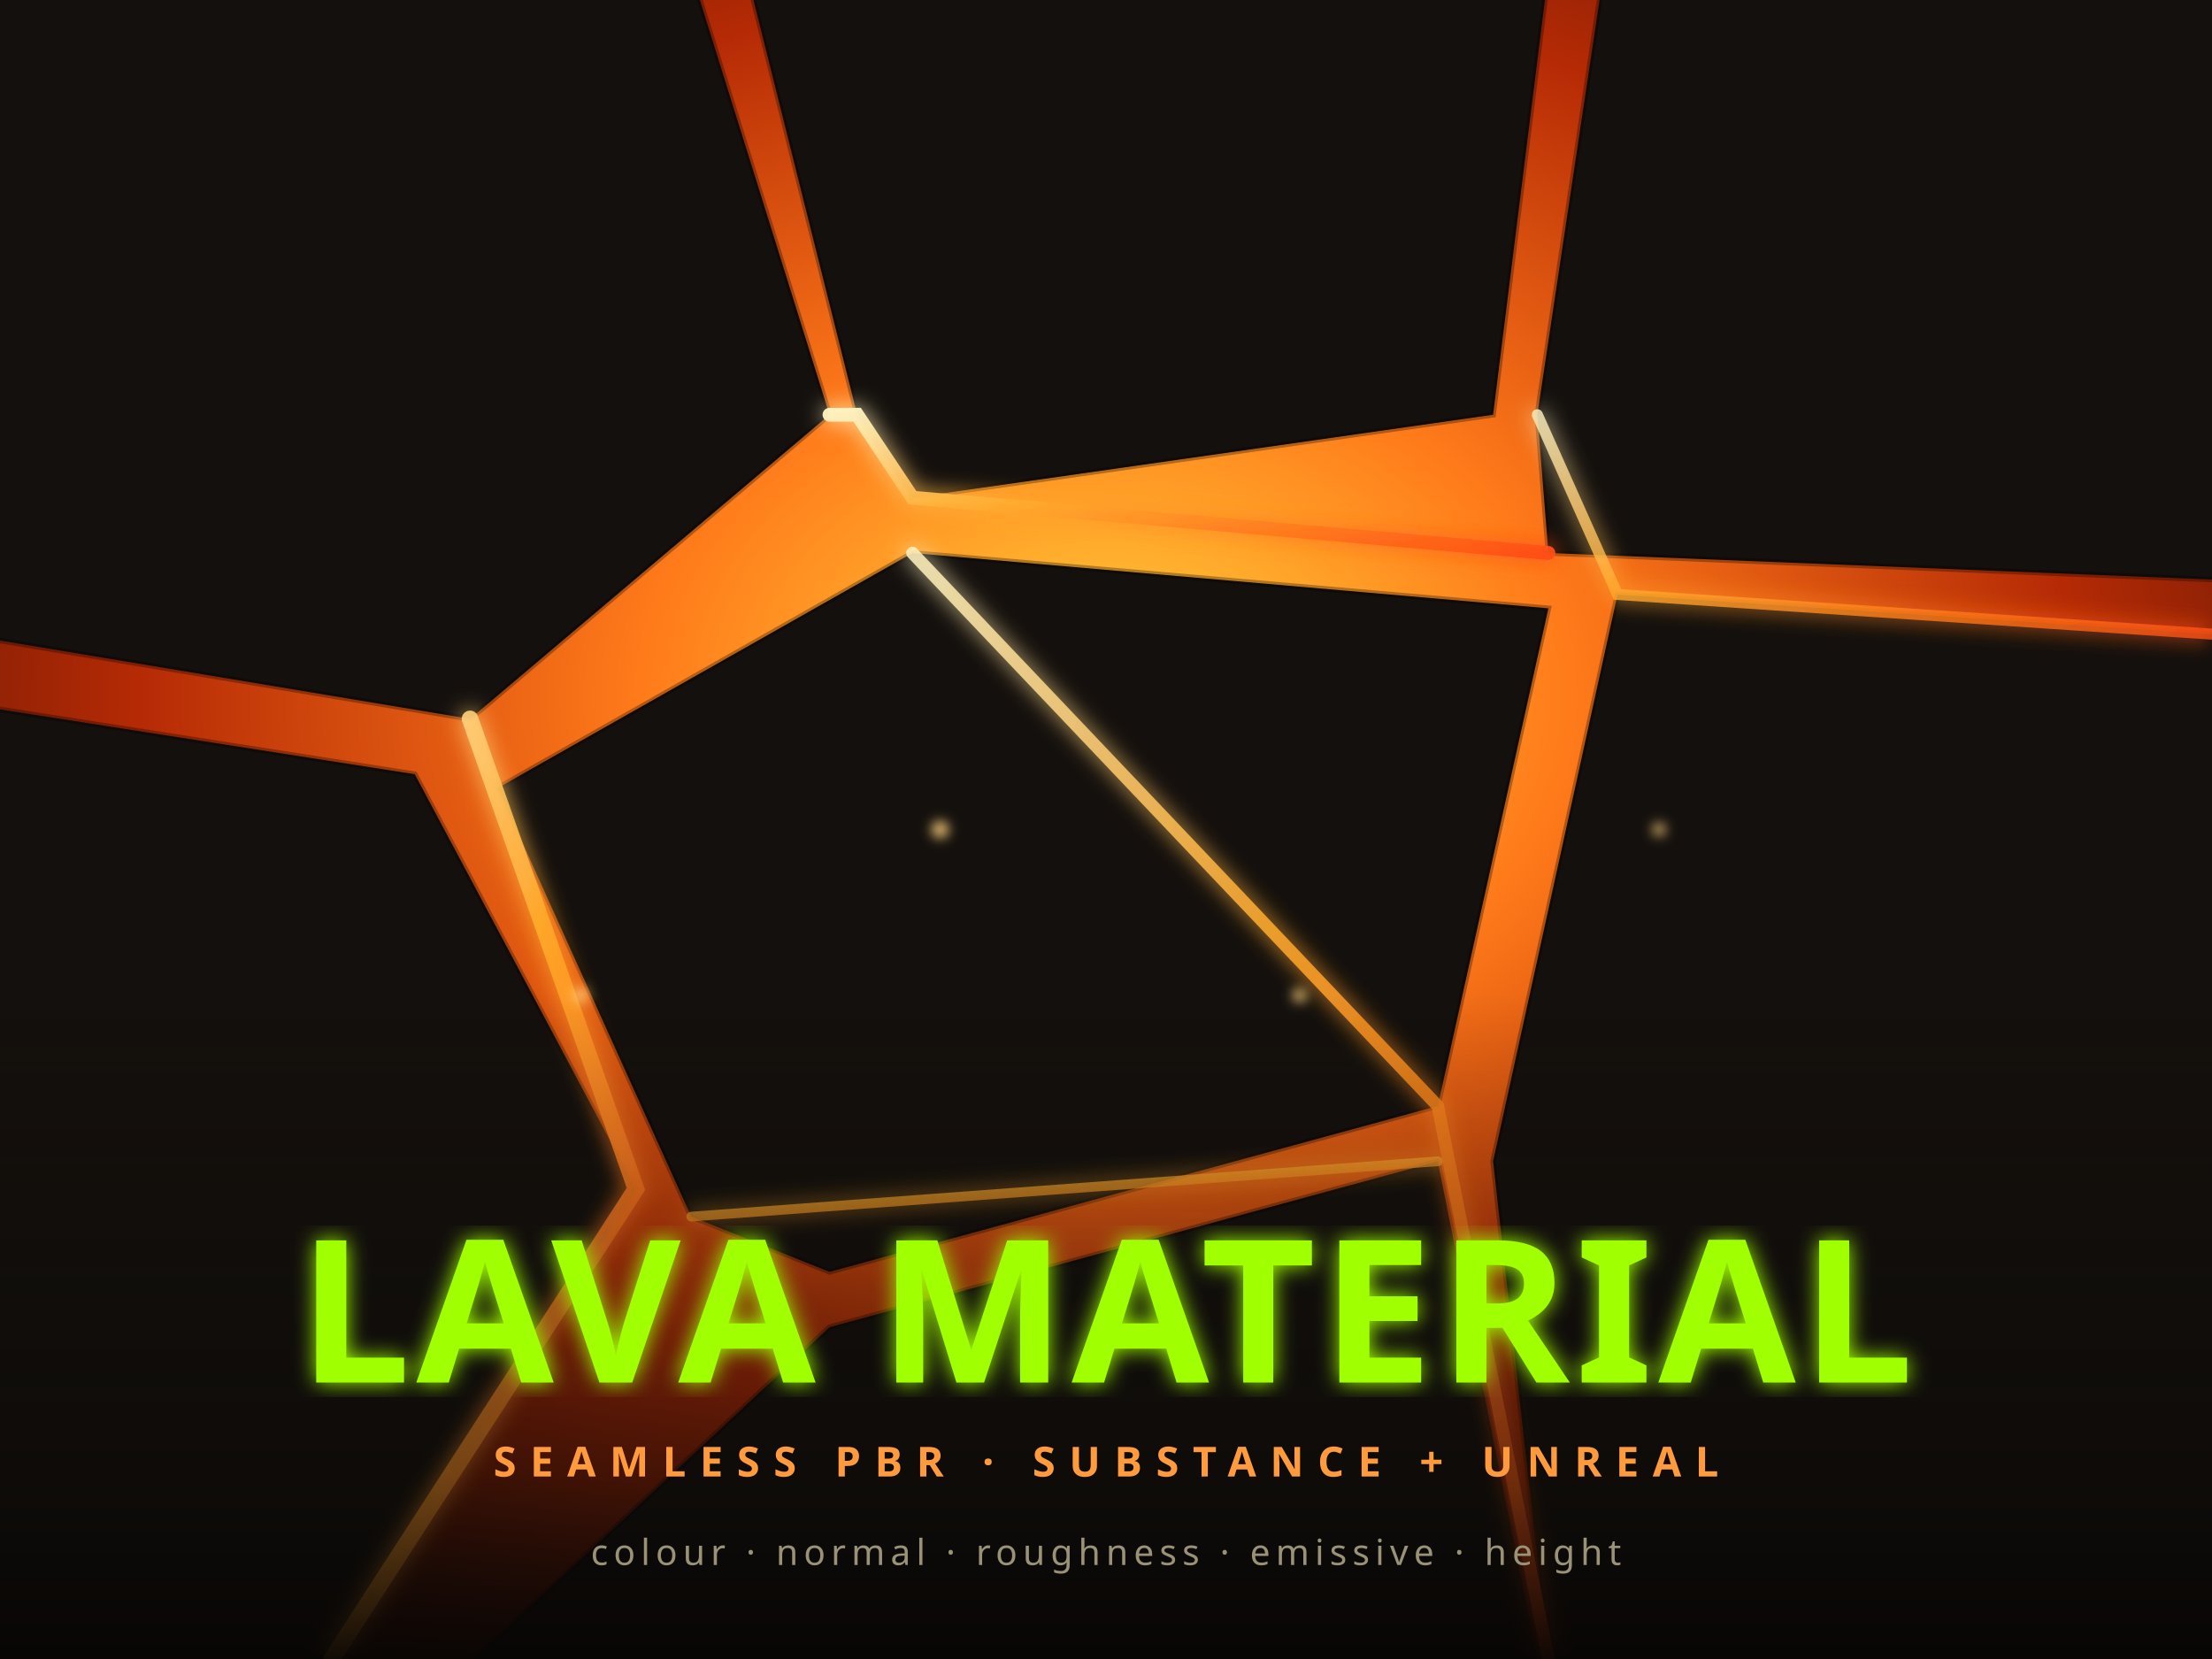
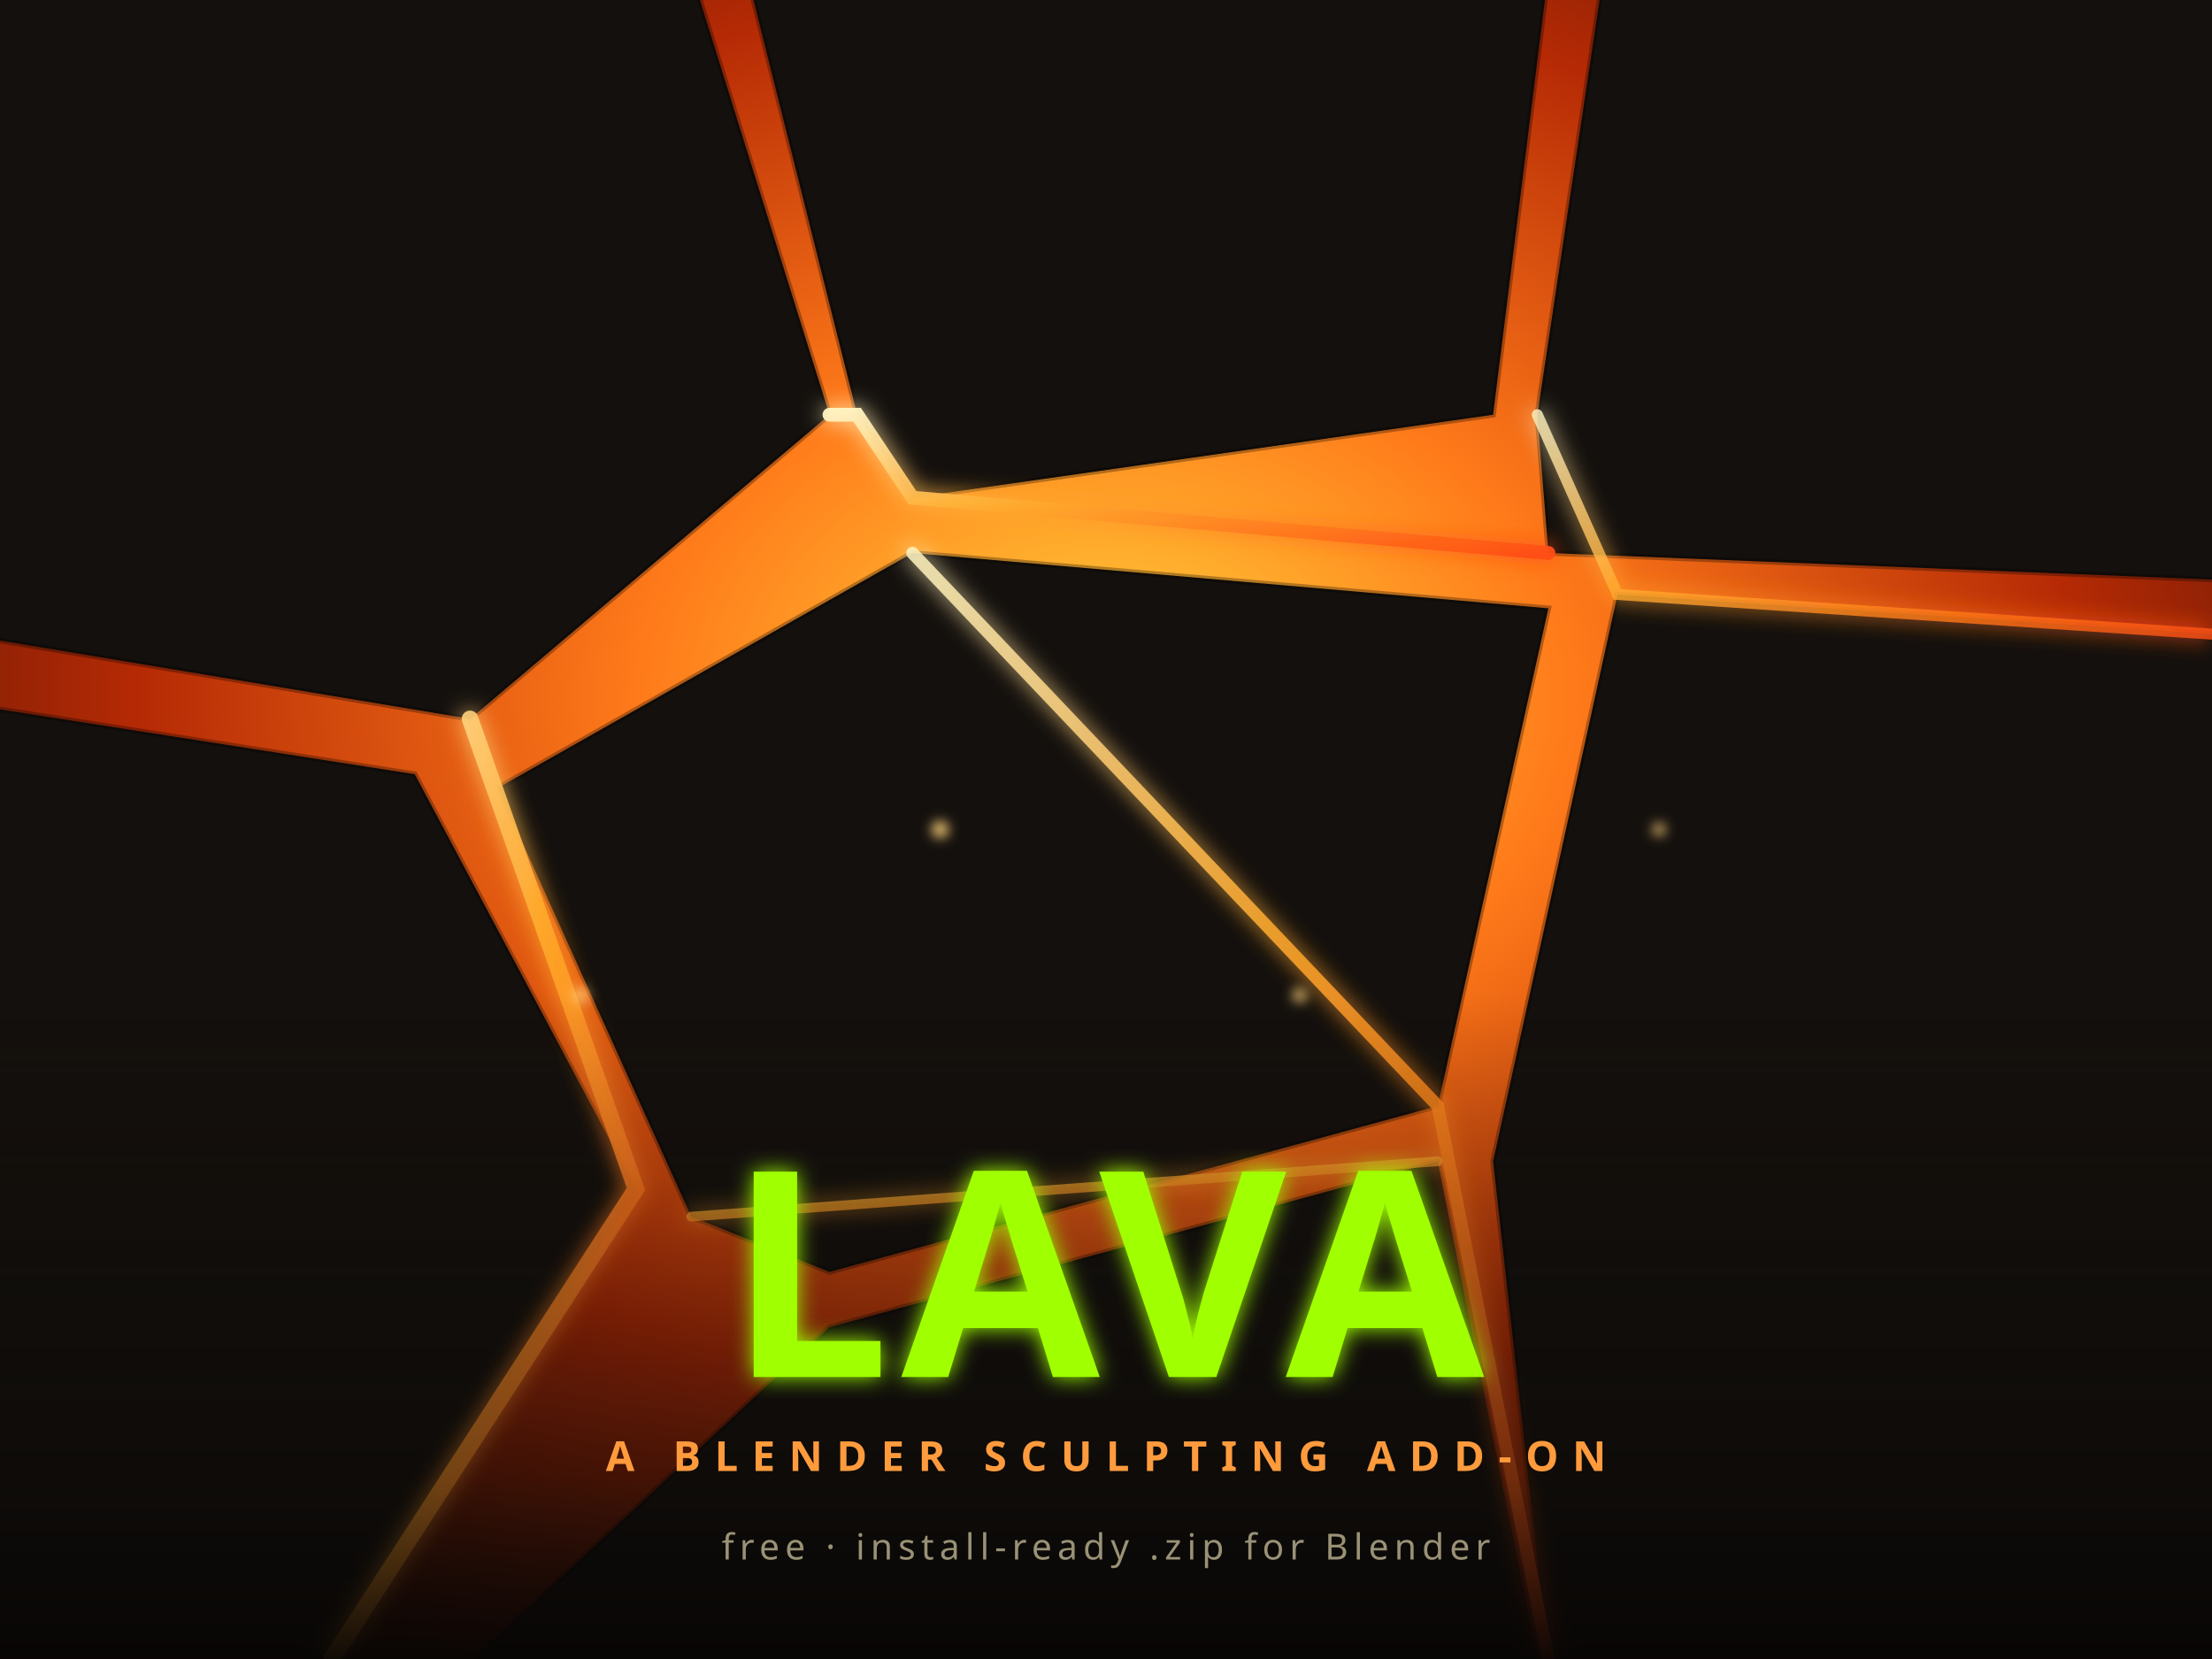
- <svg xmlns="http://www.w3.org/2000/svg" viewBox="0 0 800 600" width="800" height="600" role="img" aria-label="Lava Material">
+ <svg xmlns="http://www.w3.org/2000/svg" viewBox="0 0 800 600" width="800" height="600" role="img" aria-label="Lava — Blender sculpting add-on">
  <defs>
    <radialGradient id="heat" cx="50%" cy="42%" r="70%">
      <stop offset="0%" stop-color="#ffd23a" />
      <stop offset="30%" stop-color="#ff7a1a" />
      <stop offset="62%" stop-color="#b52a05" />
      <stop offset="100%" stop-color="#2a0b04" />
    </radialGradient>
    <linearGradient id="vein" x1="0" y1="0" x2="1" y2="1">
      <stop offset="0%" stop-color="#fff4c2" />
      <stop offset="45%" stop-color="#ffab2e" />
      <stop offset="100%" stop-color="#ff4d12" />
    </linearGradient>
    <linearGradient id="fade" x1="0" y1="0" x2="0" y2="1">
      <stop offset="0%" stop-color="#0a0806" stop-opacity="0" />
      <stop offset="72%" stop-color="#0a0806" stop-opacity=".55" />
      <stop offset="100%" stop-color="#070504" stop-opacity=".96" />
    </linearGradient>
    <filter id="glow">
      <feGaussianBlur stdDeviation="4" result="b" />
      <feMerge>
        <feMergeNode in="b" />
        <feMergeNode in="SourceGraphic" />
      </feMerge>
    </filter>
    <filter id="soft">
      <feGaussianBlur stdDeviation="2.2" />
    </filter>
  </defs>
  <rect width="800" height="600" fill="url(#heat)" />
  <g fill="#14100d" stroke="#000" stroke-opacity=".3" stroke-width="2">
    <path d="M-10 -10 L250 -10 L300 150 L170 260 L-10 230 Z" />
    <path d="M270 -10 L560 -10 L540 150 L330 180 L310 150 Z" />
    <path d="M580 -10 L810 -10 L810 210 L560 200 L556 150 Z" />
    <path d="M-10 255 L150 280 L230 430 L120 600 L-10 600 Z" />
    <path d="M180 285 L330 200 L560 220 L520 400 L300 460 L250 440 Z" />
    <path d="M585 215 L810 230 L810 600 L560 600 L540 420 Z" />
    <path d="M150 620 L300 480 L520 420 L560 620 Z" />
  </g>
  <g stroke="url(#vein)" fill="none" stroke-linecap="round" filter="url(#glow)">
    <path d="M300 150 L310 150 L330 180 L560 200" stroke-width="5" opacity=".95" />
    <path d="M170 260 L230 430 L120 600" stroke-width="6" opacity=".9" />
    <path d="M330 200 L520 400 L560 600" stroke-width="4.5" opacity=".85" />
    <path d="M556 150 L585 215 L810 230" stroke-width="4" opacity=".8" />
    <path d="M250 440 L520 420" stroke-width="3.5" opacity=".7" />
  </g>
  <g fill="#ffd27a" filter="url(#soft)">
    <circle cx="340" cy="300" r="3" />
    <circle cx="470" cy="360" r="2.4" />
    <circle cx="210" cy="360" r="2.6" />
    <circle cx="600" cy="300" r="2.2" />
  </g>
  <rect y="360" width="800" height="240" fill="url(#fade)" />
  <g text-anchor="middle" font-family="'Arial Black',Impact,sans-serif">
-     <text x="400" y="500" font-size="72" font-weight="900" letter-spacing="2" fill="#a0ff00" filter="url(#glow)">LAVA MATERIAL</text>
-     <text x="400" y="534" font-size="15" font-weight="700" letter-spacing="5" fill="#ff9b3d">SEAMLESS PBR · SUBSTANCE + UNREAL</text>
-     <text x="400" y="566" font-size="13" letter-spacing="2" fill="#9a9276">colour · normal · roughness · emissive · height</text>
+     <text x="400" y="498" font-size="104" font-weight="900" letter-spacing="4" fill="#a0ff00" filter="url(#glow)">LAVA</text>
+     <text x="400" y="532" font-size="15" font-weight="700" letter-spacing="5" fill="#ff9b3d">A BLENDER SCULPTING ADD-ON</text>
+     <text x="400" y="564" font-size="13" letter-spacing="2" fill="#9a9276">free · install-ready .zip for Blender</text>
  </g>
</svg>
